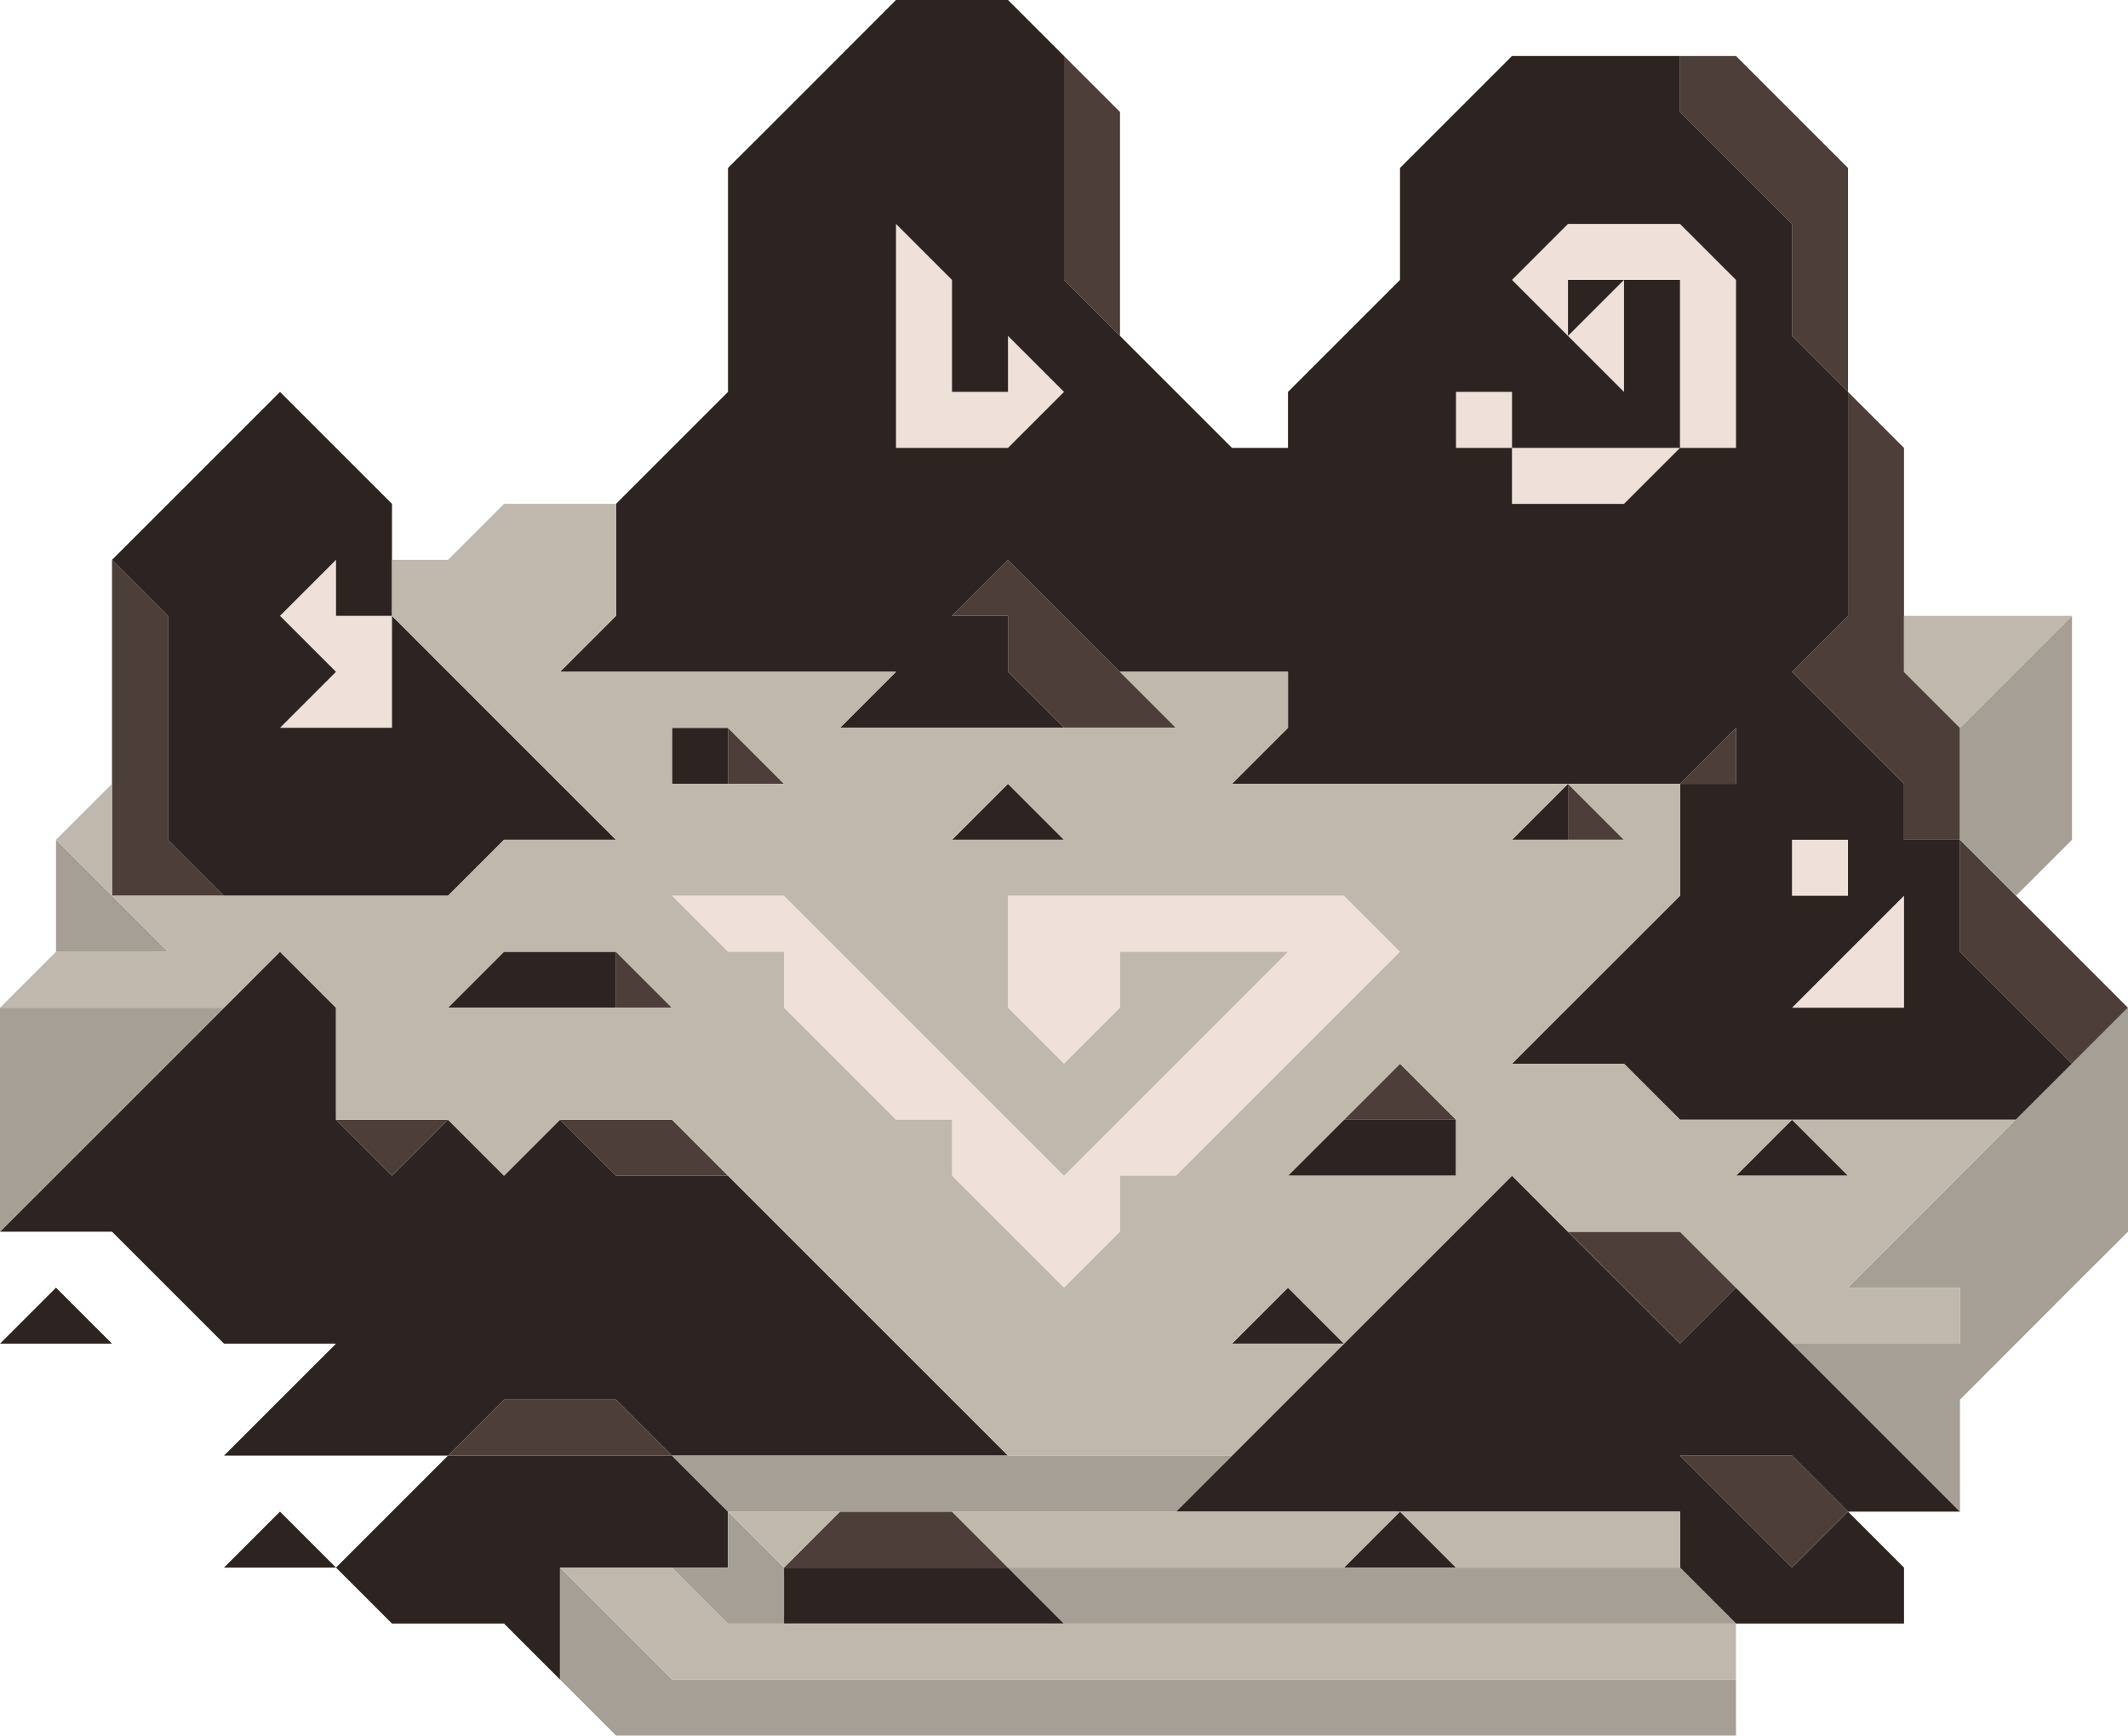
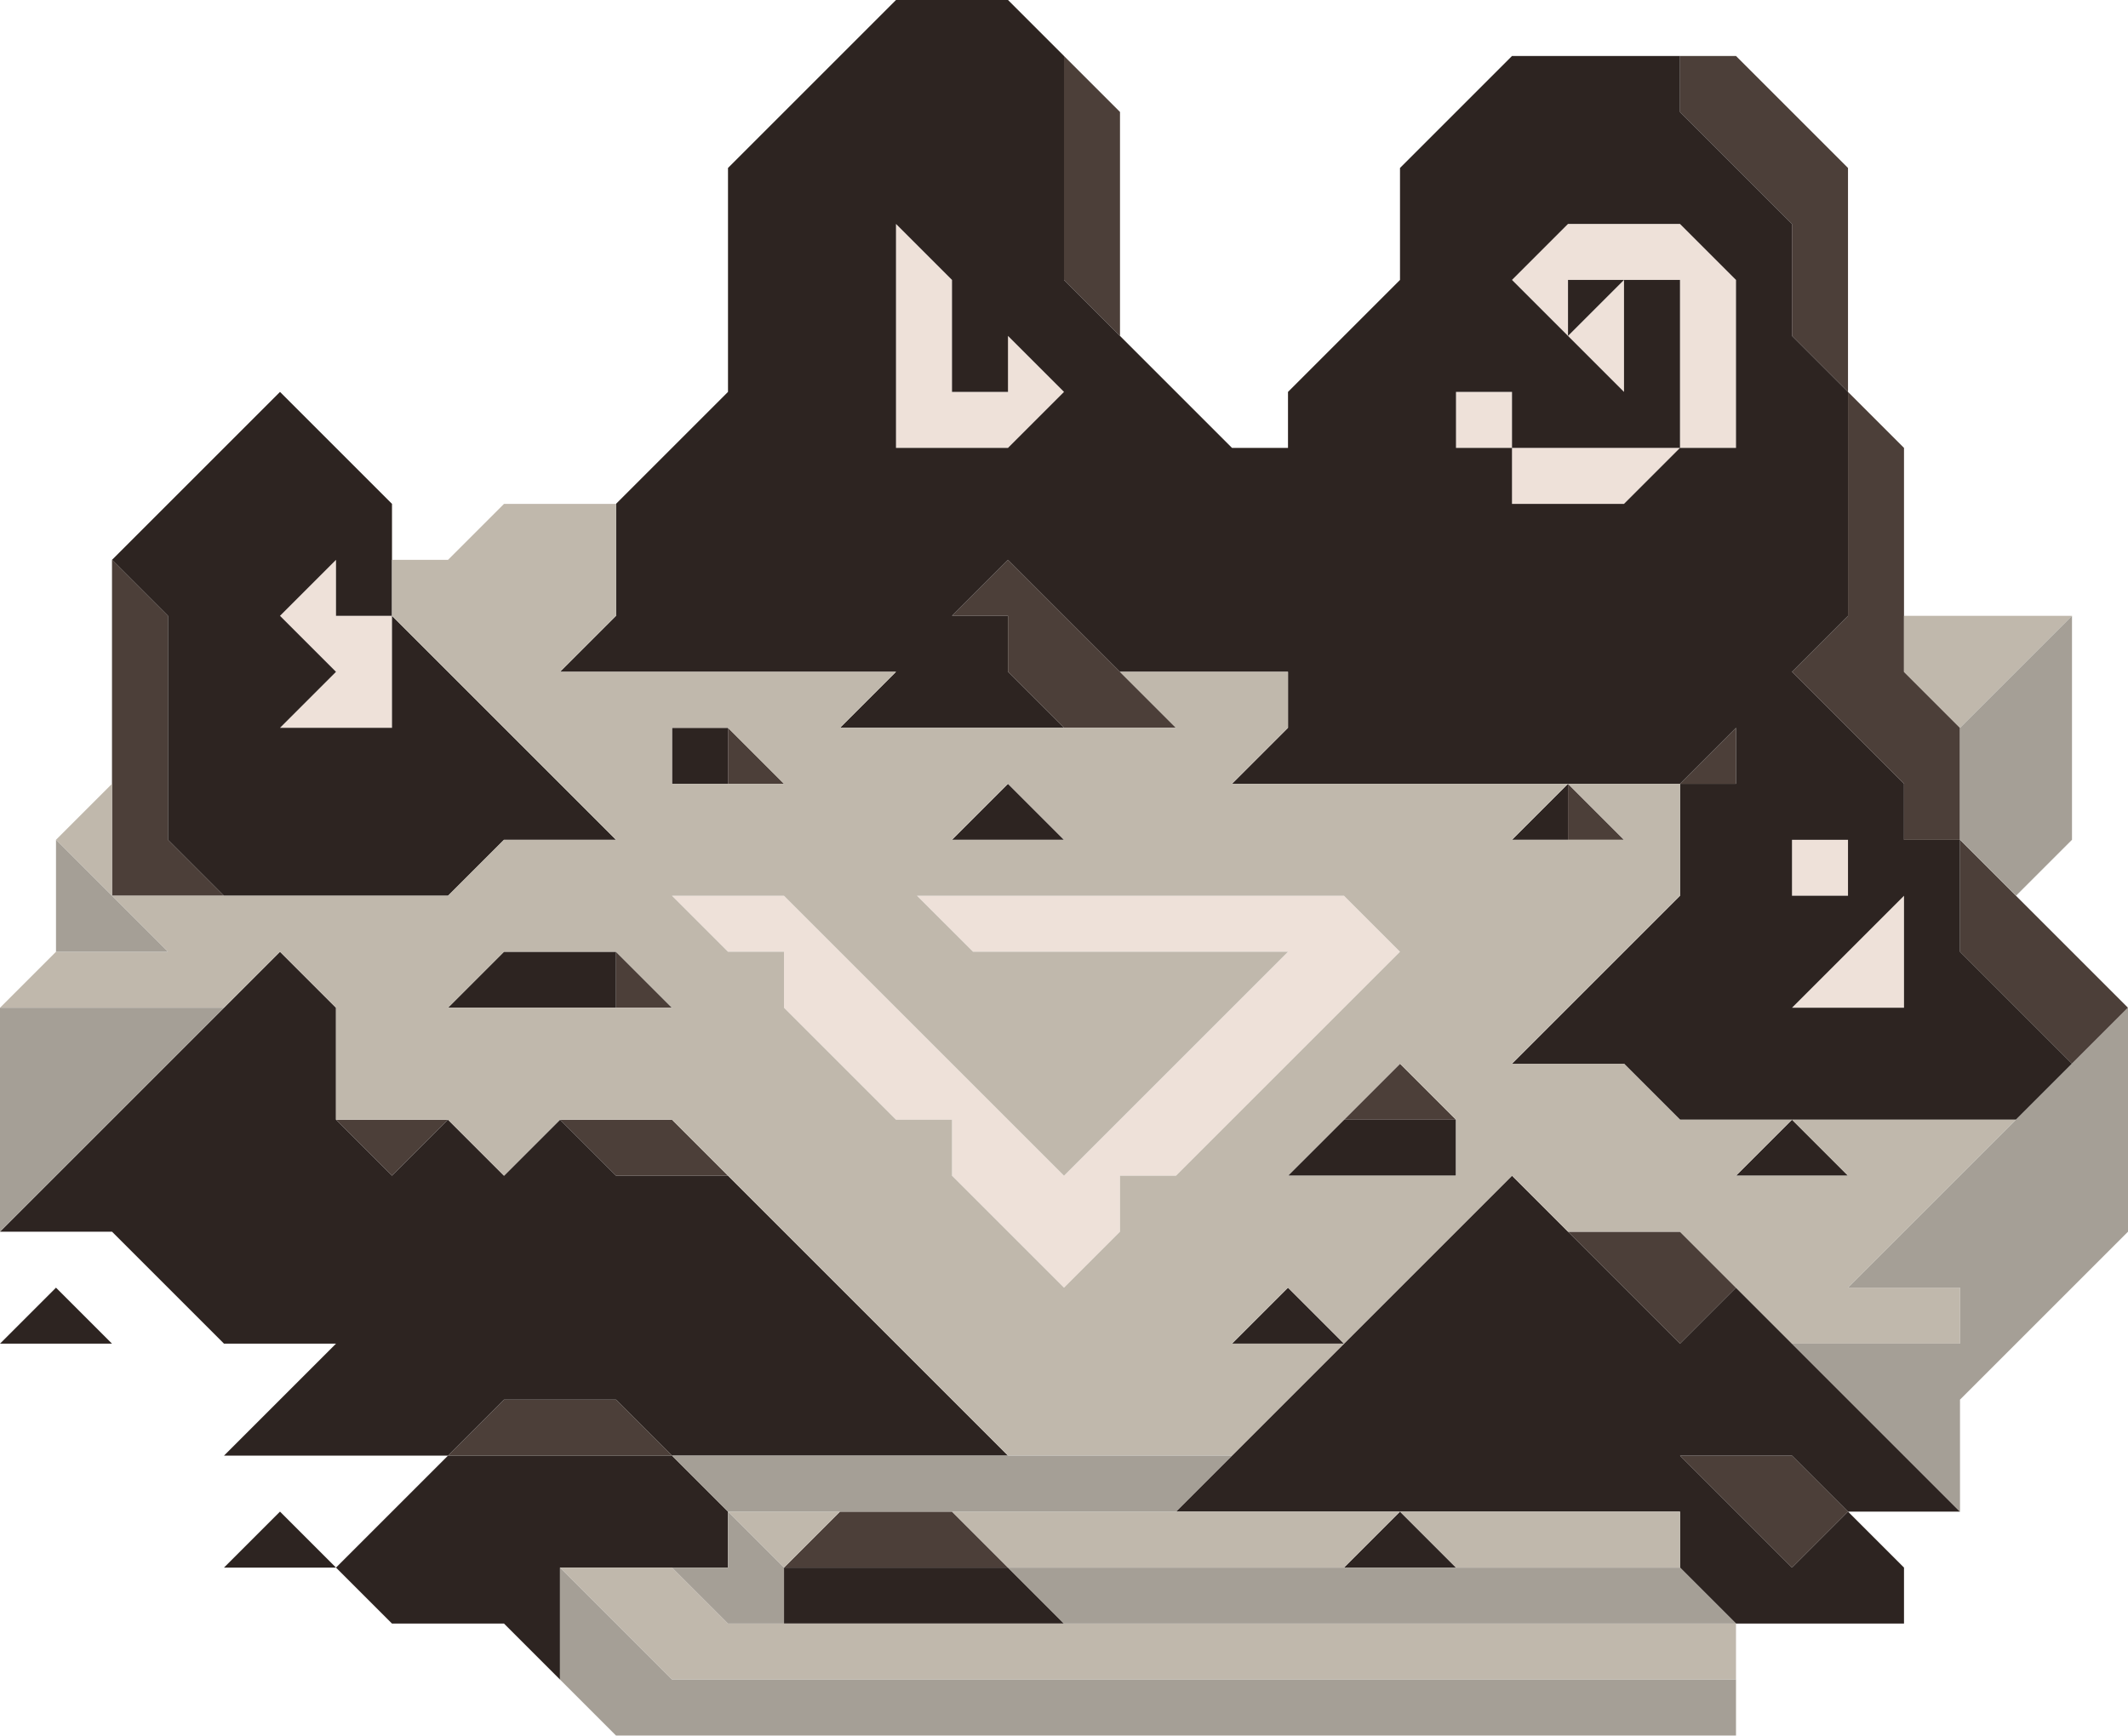
- <svg xmlns="http://www.w3.org/2000/svg" viewBox="0 0 60.8 49.6">
-   <g fill="#eee1d9">
-     <path d="m52.8 27.2-1.6 1.6h3.2v-3.2z" />
-     <path d="m51.2 24h1.6v1.6h-1.6z" />
-     <path d="m46.4 6.4h-1.6l-1.6 1.6 1.6 1.6v-1.6h3.2v4.8h1.6v-4.8l-1.6-1.6z" />
-     <path d="m44.8 12.8h-1.6v1.6h3.2l1.6-1.6z" />
-     <path d="m46.4 11.2v-3.2l-1.6 1.6z" />
-     <path d="m41.6 11.2h1.6v1.6h-1.6z" />
-     <path d="m36.8 25.6h-8v3.2l1.6 1.6 1.6-1.6v-1.6h4.8c-2 2.01-4.4 4.4-6.4 6.4-2.57-2.57-5.43-5.43-8-8h-3.2l1.6 1.6h1.6v1.6c.8.8 2.4 2.4 3.2 3.2h1.6v1.6l3.2 3.2 1.6-1.6v-1.6h1.6c2-2 4.4-4.4 6.4-6.4l-1.6-1.6z" />
-     <path d="m28.8 12.8 1.6-1.6-1.6-1.6v1.6h-1.6v-3.2l-1.6-1.6v6.4z" />
-     <path d="m9.6 16-1.6 1.6 1.6 1.6-1.6 1.6h3.2v-3.2h-1.6z" />
-   </g>
+ <svg xmlns="http://www.w3.org/2000/svg" enable-background="new 0 0 60.8 49.6" viewBox="0 0 60.8 49.6">
+   <path d="m52.8 27.2-1.6 1.6h3.2v-3.2z" fill="#eee1d9" />
+   <path d="m51.2 24h1.6v1.6h-1.6z" fill="#eee1d9" />
+   <path d="m46.4 6.4h-1.6l-1.6 1.6 1.6 1.6v-1.6h3.2v4.8h1.6v-4.8l-1.6-1.6z" fill="#eee1d9" />
+   <path d="m44.8 12.8h-1.6v1.6h3.2l1.6-1.6z" fill="#eee1d9" />
+   <path d="m46.4 11.2v-3.2l-1.6 1.6z" fill="#eee1d9" />
+   <path d="m41.6 11.2h1.6v1.6h-1.6z" fill="#eee1d9" />
+   <path d="m36.8 25.6h-10.6l1.6 1.6h9c-2 2-4.4 4.4-6.4 6.4-2.6-2.6-5.4-5.4-8-8h-3.2l1.6 1.6h1.6v1.6c.8.8 2.4 2.4 3.2 3.2h1.6v1.6l3.2 3.2 1.6-1.6v-1.6h1.6c2-2 4.4-4.4 6.4-6.4l-1.6-1.6z" fill="#eee1d9" />
+   <path d="m28.8 12.8 1.6-1.6-1.6-1.6v1.6h-1.6v-3.2l-1.6-1.6v6.4z" fill="#eee1d9" />
+   <path d="m9.6 16-1.6 1.6 1.6 1.6-1.6 1.6h3.2v-3.2h-1.6z" fill="#eee1d9" />
  <g fill="#4c3f39">
    <path d="m59.2 27.2c-.8-.8-2.4-2.4-3.2-3.2v3.2c.8.8 2.4 2.4 3.2 3.2l1.6-1.6z" />
    <path d="m56 20.8-1.6-1.6v-6.4l-1.6-1.6v6.4l-1.6 1.6 3.2 3.2v1.6h1.6z" />
    <path d="m52.8 8v-3.2c-.8-.8-2.4-2.4-3.2-3.2h-1.6v1.6c.8.8 2.4 2.4 3.2 3.2v3.2l1.6 1.6z" />
    <path d="m49.6 41.6h-1.6l3.2 3.2 1.6-1.6-1.6-1.6z" />
    <path d="m49.6 20.8-1.6 1.6h1.6z" />
    <path d="m49.6 36.8-1.6-1.6h-3.2l3.2 3.2z" />
    <path d="m44.8 22.4v1.6h1.6z" />
    <path d="m38.4 32h3.2l-1.6-1.6z" />
    <path d="m32 8v-4.8l-1.6-1.6v6.4l1.6 1.6z" />
    <path d="m30.4 17.6-1.6-1.6-1.6 1.6h1.6v1.6l1.6 1.6h3.2c-.8-.8-2.4-2.4-3.2-3.2z" />
    <path d="m25.6 43.2h-1.6l-1.6 1.6h6.4l-1.6-1.6z" />
    <path d="m20.8 20.8v1.6h1.6z" />
    <path d="m17.6 32h-1.6l1.6 1.6h3.2l-1.6-1.6z" />
    <path d="m17.6 27.2v1.6h1.6z" />
    <path d="m16 40h-1.6l-1.6 1.6h6.4l-1.6-1.6z" />
    <path d="m11.2 32h-1.6l1.6 1.6 1.6-1.6z" />
    <path d="m4.8 22.4v-4.8l-1.6-1.6v9.6h3.2l-1.6-1.6z" />
  </g>
-   <g fill="#2d2421">
-     <path d="m57.6 28.8-1.6-1.6v-3.2h-1.6v-1.6l-3.2-3.2 1.6-1.6v-6.4l-1.6-1.6v-3.2c-.8-.8-2.4-2.4-3.2-3.2v-1.6h-4.8c-.8.8-2.4 2.4-3.2 3.2v3.2l-3.2 3.2v1.6h-1.6l-4.8-4.8v-6.4l-1.6-1.6h-3.2c-1.43 1.43-3.37 3.38-4.8 4.8v6.4c-.8.8-2.4 2.4-3.2 3.2v3.2l-1.6 1.6h9.6l-1.6 1.6h6.4l-1.6-1.6v-1.6h-1.6l1.6-1.6c.8.8 2.4 2.4 3.2 3.2h4.8v1.6l-1.6 1.6h12.8l1.6-1.6v1.6h-1.6v3.2c-1.43 1.43-3.38 3.37-4.8 4.8h3.2l1.6 1.6h9.6l1.6-1.6zm-8-20.8v4.8h-1.6l-1.6 1.6h-3.2v-1.6h-1.6v-1.6h1.6v1.6h4.8v-4.8h-1.6v3.2l-3.2-3.2 1.6-1.6h3.2zm-19.2 3.2-1.6 1.6h-3.2v-6.4l1.6 1.6v3.2h1.6v-1.6zm24 16v1.6h-3.2l3.2-3.2zm-1.6-1.6h-1.6v-1.6h1.6z" />
-     <path d="m52.8 40c-.8-.8-2.4-2.4-3.2-3.2l-1.6 1.6c-1.43-1.43-3.38-3.37-4.8-4.8-3.12 3.12-6.48 6.48-9.6 9.6h14.4v1.6l1.6 1.6h4.8v-1.6l-1.6-1.6-1.6 1.6-3.2-3.2h3.2l1.6 1.6h3.2c-.8-.8-2.4-2.4-3.2-3.2z" />
-     <path d="m51.2 33.6h1.6l-1.6-1.6-1.6 1.6z" />
-     <path d="m44.8 9.6 1.6-1.6h-1.6z" />
-     <path d="m44.8 24v-1.6l-1.6 1.6z" />
-     <path d="m40 44.8h1.6l-1.6-1.6-1.6 1.6z" />
-     <path d="m40 33.6h1.6v-1.6h-3.2l-1.6 1.6z" />
-     <path d="m35.2 38.4h3.2l-1.6-1.6z" />
-     <path d="m27.2 24h3.2l-1.6-1.6z" />
-     <path d="m27.2 44.8h-4.8v1.6h8l-1.6-1.6z" />
-     <path d="m22.4 41.6h6.4l-8-8h-3.2l-1.6-1.6-1.6 1.6-1.6-1.6-1.6 1.6-1.6-1.6v-3.2l-1.6-1.6c-2.57 2.57-5.43 5.43-8 8h3.2l3.2 3.2h3.2c-.8.8-2.4 2.4-3.2 3.2h6.4l1.6-1.6h3.2l1.6 1.6z" />
-     <path d="m19.2 20.8h1.6v1.6h-1.6z" />
-     <path d="m16 41.6h-3.2c-.8.8-2.4 2.4-3.2 3.2l1.6 1.6h3.2l1.6 1.6v-3.2h4.8v-1.6l-1.6-1.6z" />
-     <path d="m14.4 27.2-1.6 1.6h4.8v-1.6z" />
-     <path d="m6.4 44.8h3.2l-1.6-1.6z" />
-     <path d="m4.8 19.2v4.8l1.6 1.6h6.4l1.6-1.6h3.2c-2.01-2-4.4-4.4-6.4-6.4v3.2h-3.2l1.6-1.6-1.6-1.6 1.6-1.6v1.6h1.6v-3.2c-.8-.8-2.4-2.4-3.2-3.2l-4.8 4.8 1.6 1.6z" />
-     <path d="m0 38.4h3.2l-1.6-1.6z" />
-   </g>
+   <path d="m57.6 28.8-1.6-1.6v-3.2h-1.6v-1.6l-3.2-3.2 1.6-1.6v-6.4l-1.6-1.6v-3.2c-.8-.8-2.4-2.4-3.2-3.2v-1.6h-4.8c-.8.8-2.4 2.4-3.2 3.2v3.2l-3.2 3.2v1.6h-1.6l-4.8-4.8v-6.4l-1.6-1.6h-3.2c-1.4 1.4-3.4 3.4-4.8 4.8v6.4c-.8.8-2.4 2.4-3.2 3.2v3.2l-1.6 1.6h9.6l-1.6 1.6h6.4l-1.6-1.6v-1.6h-1.6l1.6-1.6c.8.8 2.4 2.4 3.2 3.2h4.8v1.6l-1.6 1.6h12.8l1.6-1.6v1.6h-1.6v3.2c-1.4 1.4-3.4 3.4-4.8 4.8h3.2l1.6 1.6h9.6l1.6-1.6zm-8-20.8v4.8h-1.6l-1.6 1.6h-3.2v-1.6h-1.6v-1.6h1.6v1.6h4.8v-4.8h-1.6v3.2l-3.2-3.2 1.6-1.6h3.2zm-19.2 3.2-1.6 1.6h-3.2v-6.4l1.6 1.6v3.2h1.6v-1.6zm24 16v1.6h-3.2l3.2-3.2zm-1.6-1.6h-1.6v-1.6h1.6z" fill="#2d2421" />
+   <path d="m52.8 40c-.8-.8-2.4-2.4-3.2-3.2l-1.6 1.6c-1.4-1.4-3.4-3.4-4.8-4.8-3.1 3.1-6.5 6.5-9.6 9.6h14.4v1.6l1.6 1.6h4.8v-1.6l-1.6-1.6-1.6 1.6-3.2-3.2h3.2l1.6 1.6h3.2c-.8-.8-2.4-2.4-3.2-3.2z" fill="#2d2421" />
+   <path d="m51.2 33.6h1.6l-1.6-1.6-1.6 1.6z" fill="#2d2421" />
+   <path d="m44.8 9.6 1.6-1.6h-1.6z" fill="#2d2421" />
+   <path d="m44.8 24v-1.6l-1.6 1.6z" fill="#2d2421" />
+   <path d="m40 44.8h1.6l-1.6-1.6-1.6 1.6z" fill="#2d2421" />
+   <path d="m40 33.6h1.6v-1.6h-3.2l-1.6 1.6z" fill="#2d2421" />
+   <path d="m35.2 38.4h3.2l-1.6-1.6z" fill="#2d2421" />
+   <path d="m27.2 24h3.2l-1.6-1.6z" fill="#2d2421" />
+   <path d="m27.2 44.8h-4.8v1.6h8l-1.6-1.6z" fill="#2d2421" />
+   <path d="m22.4 41.6h6.4l-8-8h-3.2l-1.6-1.6-1.6 1.6-1.6-1.6-1.6 1.6-1.6-1.6v-3.2l-1.6-1.6c-2.6 2.6-5.4 5.4-8 8h3.2l3.2 3.2h3.2c-.8.8-2.4 2.4-3.2 3.2h6.4l1.6-1.6h3.2l1.6 1.6z" fill="#2d2421" />
+   <path d="m19.2 20.8h1.6v1.6h-1.6z" fill="#2d2421" />
+   <path d="m16 41.6h-3.2c-.8.8-2.4 2.4-3.2 3.2l1.6 1.6h3.2l1.6 1.6v-3.2h4.8v-1.6l-1.6-1.6z" fill="#2d2421" />
+   <path d="m14.4 27.2-1.6 1.6h4.8v-1.6z" fill="#2d2421" />
+   <path d="m6.4 44.8h3.2l-1.6-1.6z" fill="#2d2421" />
+   <path d="m4.8 19.2v4.8l1.6 1.6h6.4l1.6-1.6h3.2c-2-2-4.4-4.4-6.4-6.4v3.2h-3.2l1.6-1.6-1.6-1.6 1.6-1.6v1.6h1.6v-3.2c-.8-.8-2.4-2.4-3.2-3.2l-4.8 4.8 1.6 1.6z" fill="#2d2421" />
+   <path d="m0 38.4h3.2l-1.6-1.6z" fill="#2d2421" />
  <path d="m57.6 17.6h-3.2v1.6l1.6 1.6c.8-.8 2.4-2.4 3.2-3.2z" fill="#c0b8ac" />
-   <path d="m54.4 32h-3.2l1.6 1.6h-3.2l1.6-1.6h-3.2l-1.6-1.6h-3.2c1.43-1.43 3.38-3.37 4.8-4.8v-3.2h-3.2l1.6 1.6h-3.2l1.6-1.6h-9.6l1.6-1.6v-1.6h-4.8l1.6 1.6h-9.6l1.6-1.6h-9.6l1.6-1.6v-3.2h-3.2l-1.6 1.6h-1.6v1.6c2 2.01 4.4 4.4 6.4 6.4h-3.2l-1.6 1.6h-9.6l1.6 1.6h-3.2l-1.6 1.6h6.4l1.6-1.6 1.6 1.6v3.2h3.2l1.6 1.6 1.6-1.6h3.2c3.12 3.12 6.48 6.48 9.6 9.6h6.4l3.2-3.2h-3.2l1.6-1.6 1.6 1.6c1.43-1.43 3.38-3.37 4.8-4.8l1.6 1.6h3.2l3.2 3.2h4.8v-1.6h-3.2c1.43-1.43 3.37-3.38 4.8-4.8zm-24-8h-3.2l1.6-1.6zm-11.2-3.2h1.6l1.6 1.6h-3.2zm1.6 4.8h1.6l8 8c2.01-2 4.4-4.4 6.4-6.4h-4.8v1.6l-1.6 1.6-1.6-1.6v-3.2h9.6l1.6 1.6c-2 2-4.4 4.4-6.4 6.4h-1.6v1.6l-1.6 1.6c-.8-.8-2.4-2.4-3.2-3.2v-1.6h-1.6c-.8-.8-2.4-2.4-3.2-3.2v-1.6h-1.6l-1.6-1.6zm-4.8 1.6h1.6l1.6 1.6h-6.4l1.6-1.6zm25.6 6.4h-4.8l3.2-3.2 1.6 1.6z" fill="#c0b8ac" />
+   <path d="m54.4 32h-3.2l1.6 1.6h-3.2l1.6-1.6h-3.2l-1.6-1.6h-3.2l4.8-4.8v-3.2h-3.2l1.6 1.6h-3.2l1.6-1.6h-9.6l1.6-1.6v-1.6h-4.8l1.6 1.6h-9.6l1.6-1.6h-9.6l1.6-1.6v-3.2h-3.2l-1.6 1.6h-1.6v1.6l6.4 6.4h-3.2l-1.6 1.6h-9.6l1.6 1.6h-3.2l-1.6 1.6h6.4l1.6-1.6 1.6 1.6v3.2h3.2l1.6 1.6 1.6-1.6h3.2c3.1 3.1 6.5 6.5 9.6 9.6h6.4l3.2-3.2h-3.2l1.6-1.6 1.6 1.6 4.8-4.8 1.6 1.6h3.2l3.2 3.2h4.8v-1.6h-3.2c1.4-1.4 3.4-3.4 4.8-4.8zm-24-8h-3.2l1.6-1.6zm-11.2-3.2h1.6l1.6 1.6h-3.2zm1.6 4.8h1.6l8 8 6.4-6.4h-9l-1.6-1.6h12.2l1.6 1.6c-2 2-4.4 4.4-6.4 6.4h-1.6v1.6l-1.6 1.6c-.8-.8-2.4-2.4-3.2-3.2v-1.6h-1.6c-.8-.8-2.4-2.4-3.2-3.2v-1.6h-1.6l-1.6-1.6zm-4.8 1.6h1.6l1.6 1.6h-6.4l1.6-1.6zm25.6 6.4h-4.8l3.2-3.2 1.6 1.6z" fill="#c0b8ac" />
  <path d="m46.4 46.4h-25.6l-1.6-1.6h-3.2l3.2 3.2h30.4v-1.6z" fill="#c0b8ac" />
  <path d="m43.2 44.8h4.8v-1.6h-8l1.6 1.6z" fill="#c0b8ac" />
  <path d="m30.4 44.8h8l1.6-1.6h-12.8l1.6 1.6z" fill="#c0b8ac" />
  <path d="m24 43.2h-3.2l1.6 1.6z" fill="#c0b8ac" />
  <path d="m3.2 22.4-1.6 1.6 1.6 1.6z" fill="#c0b8ac" />
-   <path d="m59.2 30.4c-2.01 2-4.4 4.4-6.4 6.4h3.2v1.6h-4.8c1.43 1.43 3.38 3.37 4.8 4.8v-3.2c1.43-1.43 3.37-3.38 4.8-4.8v-6.4z" fill="#a59f96" />
+   <path d="m59.2 30.4c-2 2-4.4 4.4-6.4 6.4h3.2v1.6h-4.8l4.8 4.8v-3.2l4.8-4.8v-6.4z" fill="#a59f96" />
  <path d="m59.2 24v-6.4c-.8.8-2.4 2.4-3.2 3.2v3.2l1.6 1.6z" fill="#a59f96" />
  <path d="m46.4 44.8h-17.6l1.6 1.6h19.2l-1.6-1.6z" fill="#a59f96" />
  <path d="m46.4 48h-27.2l-3.2-3.2v3.2l1.6 1.6h32v-1.6z" fill="#a59f96" />
  <path d="m24 43.2h9.6l1.6-1.6h-16l1.6 1.6z" fill="#a59f96" />
  <path d="m19.2 44.8 1.6 1.6h1.6v-1.6l-1.6-1.6v1.6z" fill="#a59f96" />
  <path d="m3.2 28.8h-3.2v6.4l6.4-6.4z" fill="#a59f96" />
  <path d="m4.8 27.2c-.8-.8-2.4-2.4-3.2-3.2v3.2z" fill="#a59f96" />
</svg>
